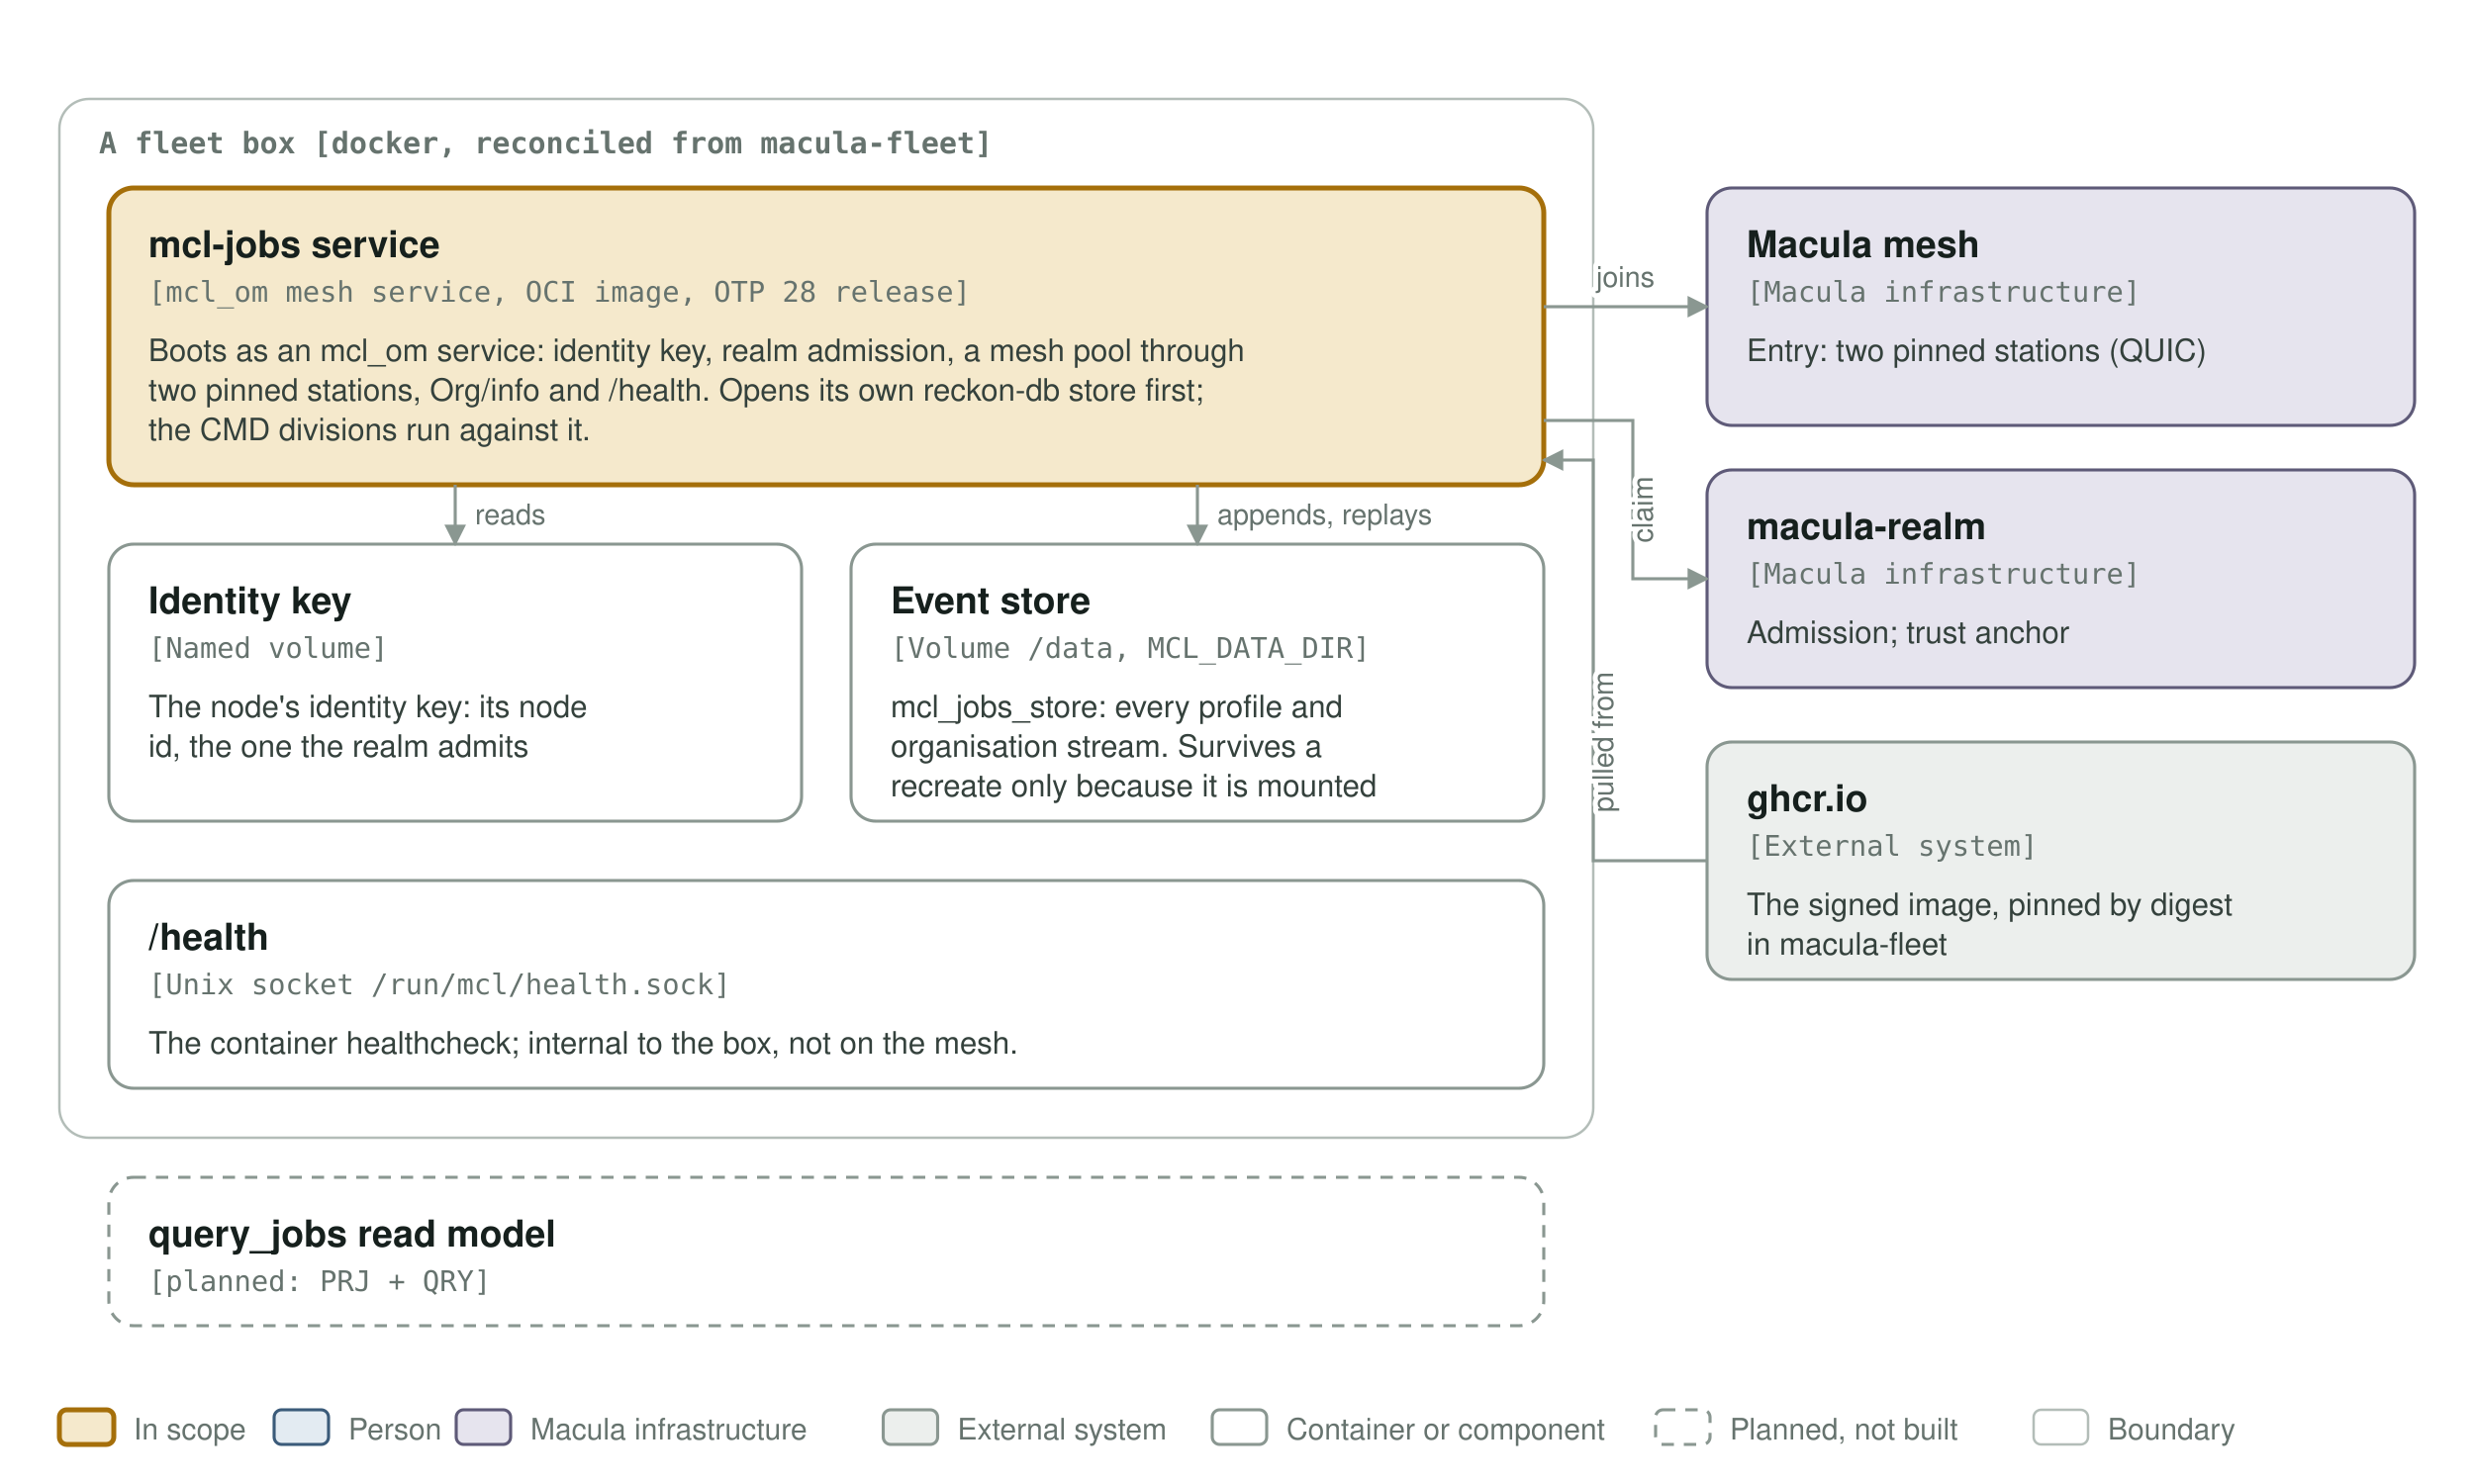
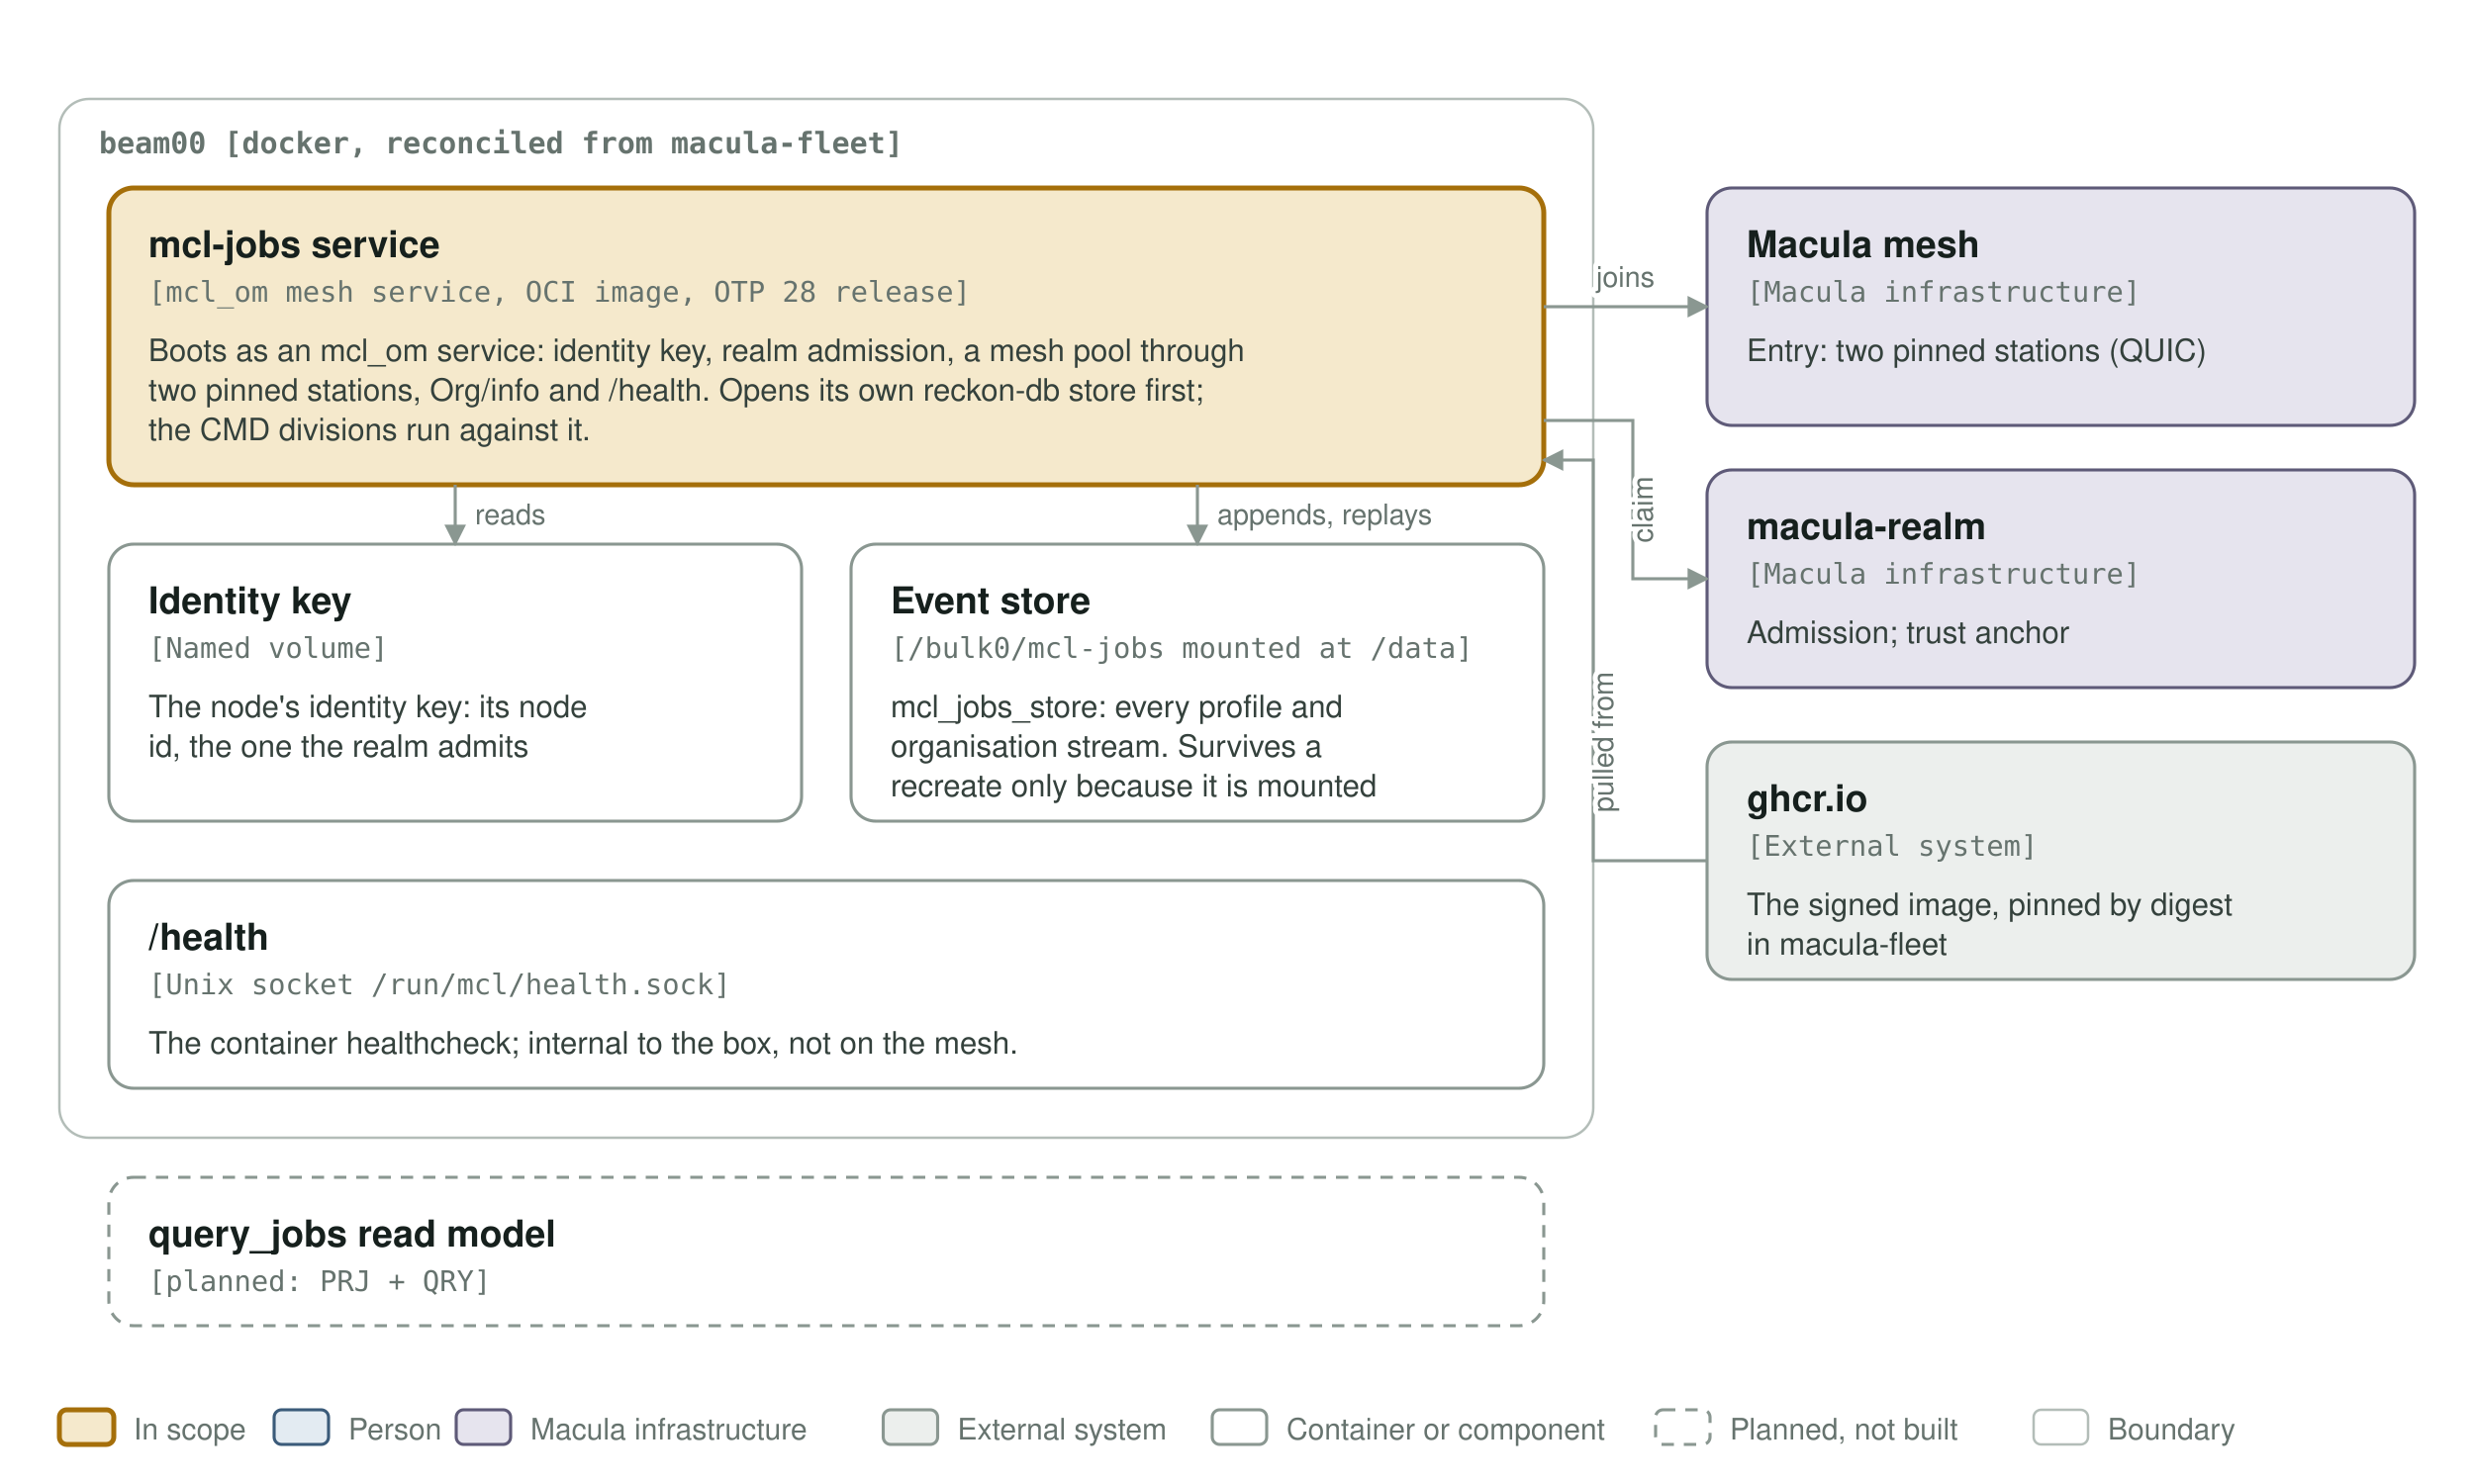
<svg xmlns="http://www.w3.org/2000/svg" viewBox="0 0 1000 600" role="img" aria-label="mcl-jobs containers">
  <style>
.t-name { font-family: "Atkinson Hyperlegible", "Segoe UI", system-ui, -apple-system, Helvetica, Arial, sans-serif; font-size: 15px; font-weight: 700; }
.t-desc { font-family: "Atkinson Hyperlegible", "Segoe UI", system-ui, -apple-system, Helvetica, Arial, sans-serif; font-size: 12.5px; }
.t-rel { font-family: "Atkinson Hyperlegible", "Segoe UI", system-ui, -apple-system, Helvetica, Arial, sans-serif; font-size: 11.5px; paint-order: stroke; stroke-width: 4px; stroke-linejoin: round; }
.t-code { font-family: "JetBrains Mono", ui-monospace, Menlo, Consolas, monospace; font-size: 13px; font-weight: 600; }
.t-type { font-family: "JetBrains Mono", ui-monospace, Menlo, Consolas, monospace; font-size: 11.5px; }
.t-bound { font-family: "JetBrains Mono", ui-monospace, Menlo, Consolas, monospace; font-size: 12px; font-weight: 600; }
.t-leg { font-family: "Atkinson Hyperlegible", "Segoe UI", system-ui, -apple-system, Helvetica, Arial, sans-serif; font-size: 12px; }
.edge { fill: none; stroke-width: 1.25; }
.edge-later { fill: none; stroke-width: 1.25; stroke-dasharray: 5 4; }
.bg { fill: #FFFFFF; }
.b-sys { fill: #F5E9CC; stroke: #A56F0A; stroke-width: 2; }
.b-per { fill: #E3EBF2; stroke: #3B5B7A; stroke-width: 1.25; }
.b-mac { fill: #E6E4EE; stroke: #5E5A78; stroke-width: 1.25; }
.b-ext { fill: #ECEFED; stroke: #8A9791; stroke-width: 1.25; }
.b-cmp { fill: #FFFFFF; stroke: #8A9791; stroke-width: 1.25; }
.b-later { fill: none; stroke: #8A9791; stroke-width: 1.25; stroke-dasharray: 5 4; }
.bound { fill: none; stroke: #B3BDB8; stroke-width: 1; }
.head { fill: #3B5B7A; }
.t-name, .t-code { fill: #16201D; }
.t-type, .t-bound, .t-leg { fill: #66736E; }
.t-desc { fill: #34413C; }
.t-rel { fill: #66736E; stroke: #FFFFFF; }
.edge, .edge-later { stroke: #8A9791; }
.arrowhead { fill: #8A9791; }
@media (prefers-color-scheme: dark) {
.bg { fill: #171F1C; }
.b-sys { fill: #3A2E13; stroke: #E3AA3C; }
.b-per { fill: #1D2A36; stroke: #8EB4D8; }
.b-mac { fill: #26243A; stroke: #A9A4C8; }
.b-ext { fill: #1C2421; stroke: #7D8B85; }
.b-cmp { fill: #171F1C; stroke: #7D8B85; }
.b-later { stroke: #7D8B85; }
.bound { stroke: #4A5752; }
.head { fill: #8EB4D8; }
.t-name, .t-code { fill: #E6ECE9; }
.t-type, .t-bound, .t-leg { fill: #93A09A; }
.t-desc { fill: #C3CDC8; }
.t-rel { fill: #93A09A; stroke: #171F1C; }
.edge, .edge-later { stroke: #7D8B85; }
.arrowhead { fill: #7D8B85; }
}
</style>
  <defs>
    <marker id="a" viewBox="0 0 10 10" refX="9" refY="5" markerWidth="7" markerHeight="7" orient="auto-start-reverse">
      <path class="arrowhead" d="M0 0L10 5L0 10z" />
    </marker>
  </defs>
  <rect class="bg" x="0" y="0" width="1000" height="600" />
  <rect class="bound" x="24" y="40" width="620" height="420" rx="12" />
-   <text class="t-bound" x="40" y="62">A fleet box [docker, reconciled from macula-fleet]</text>
+   <text class="t-bound" x="40" y="62">beam00 [docker, reconciled from macula-fleet]</text>
  <rect class="b-sys" x="44" y="76" width="580" height="120" rx="10" />
  <text class="t-name" x="60" y="104">mcl-jobs service</text>
  <text class="t-type" x="60" y="122">[mcl_om mesh service, OCI image, OTP 28 release]</text>
  <text class="t-desc" x="60" y="146">Boots as an mcl_om service: identity key, realm admission, a mesh pool through</text>
  <text class="t-desc" x="60" y="162">two pinned stations, Org/info and /health. Opens its own reckon-db store first;</text>
  <text class="t-desc" x="60" y="178">the CMD divisions run against it.</text>
  <rect class="b-cmp" x="44" y="220" width="280" height="112" rx="10" />
  <text class="t-name" x="60" y="248">Identity key</text>
  <text class="t-type" x="60" y="266">[Named volume]</text>
  <text class="t-desc" x="60" y="290">The node's identity key: its node</text>
  <text class="t-desc" x="60" y="306">id, the one the realm admits</text>
  <rect class="b-cmp" x="344" y="220" width="280" height="112" rx="10" />
  <text class="t-name" x="360" y="248">Event store</text>
-   <text class="t-type" x="360" y="266">[Volume /data, MCL_DATA_DIR]</text>
+   <text class="t-type" x="360" y="266">[/bulk0/mcl-jobs mounted at /data]</text>
  <text class="t-desc" x="360" y="290">mcl_jobs_store: every profile and</text>
  <text class="t-desc" x="360" y="306">organisation stream. Survives a</text>
  <text class="t-desc" x="360" y="322">recreate only because it is mounted</text>
  <rect class="b-cmp" x="44" y="356" width="580" height="84" rx="10" />
  <text class="t-name" x="60" y="384">/health</text>
  <text class="t-type" x="60" y="402">[Unix socket /run/mcl/health.sock]</text>
  <text class="t-desc" x="60" y="426">The container healthcheck; internal to the box, not on the mesh.</text>
  <rect class="b-mac" x="690" y="76" width="286" height="96" rx="10" />
  <text class="t-name" x="706" y="104">Macula mesh</text>
  <text class="t-type" x="706" y="122">[Macula infrastructure]</text>
  <text class="t-desc" x="706" y="146">Entry: two pinned stations (QUIC)</text>
  <rect class="b-mac" x="690" y="190" width="286" height="88" rx="10" />
  <text class="t-name" x="706" y="218">macula-realm</text>
  <text class="t-type" x="706" y="236">[Macula infrastructure]</text>
  <text class="t-desc" x="706" y="260">Admission; trust anchor</text>
  <rect class="b-ext" x="690" y="300" width="286" height="96" rx="10" />
  <text class="t-name" x="706" y="328">ghcr.io</text>
  <text class="t-type" x="706" y="346">[External system]</text>
  <text class="t-desc" x="706" y="370">The signed image, pinned by digest</text>
  <text class="t-desc" x="706" y="386">in macula-fleet</text>
  <rect class="b-later" x="44" y="476" width="580" height="60" rx="10" />
  <text class="t-name" x="60" y="504">query_jobs read model</text>
  <text class="t-type" x="60" y="522">[planned: PRJ + QRY]</text>
  <path class="edge" d="M624 124H690" marker-end="url(#a)" />
  <text class="t-rel" x="657" y="116" text-anchor="middle">joins</text>
  <path class="edge" d="M624 170H660V234H690" marker-end="url(#a)" />
  <text class="t-rel" x="668" y="206" text-anchor="middle" transform="rotate(-90 668 206)">claim</text>
  <path class="edge" d="M690 348H644V186H624" marker-end="url(#a)" />
  <text class="t-rel" x="652" y="300" text-anchor="middle" transform="rotate(-90 652 300)">pulled from</text>
  <path class="edge" d="M184 196V220" marker-end="url(#a)" />
  <text class="t-rel" x="192" y="212">reads</text>
  <path class="edge" d="M484 196V220" marker-end="url(#a)" />
  <text class="t-rel" x="492" y="212">appends, replays</text>
  <rect class="b-sys" x="24" y="570" width="22" height="14" rx="3" />
  <text class="t-leg" x="54" y="582">In scope</text>
  <rect class="b-per" x="110.8" y="570" width="22" height="14" rx="3" />
  <text class="t-leg" x="140.8" y="582">Person</text>
  <rect class="b-mac" x="184.4" y="570" width="22" height="14" rx="3" />
  <text class="t-leg" x="214.4" y="582">Macula infrastructure</text>
  <rect class="b-ext" x="357.0" y="570" width="22" height="14" rx="3" />
  <text class="t-leg" x="387.0" y="582">External system</text>
  <rect class="b-cmp" x="490.0" y="570" width="22" height="14" rx="3" />
  <text class="t-leg" x="520.0" y="582">Container or component</text>
  <rect class="b-later" x="669.2" y="570" width="22" height="14" rx="3" />
  <text class="t-leg" x="699.2" y="582">Planned, not built</text>
  <rect class="bound" x="822.0" y="570" width="22" height="14" rx="3" />
  <text class="t-leg" x="852.0" y="582">Boundary</text>
</svg>
